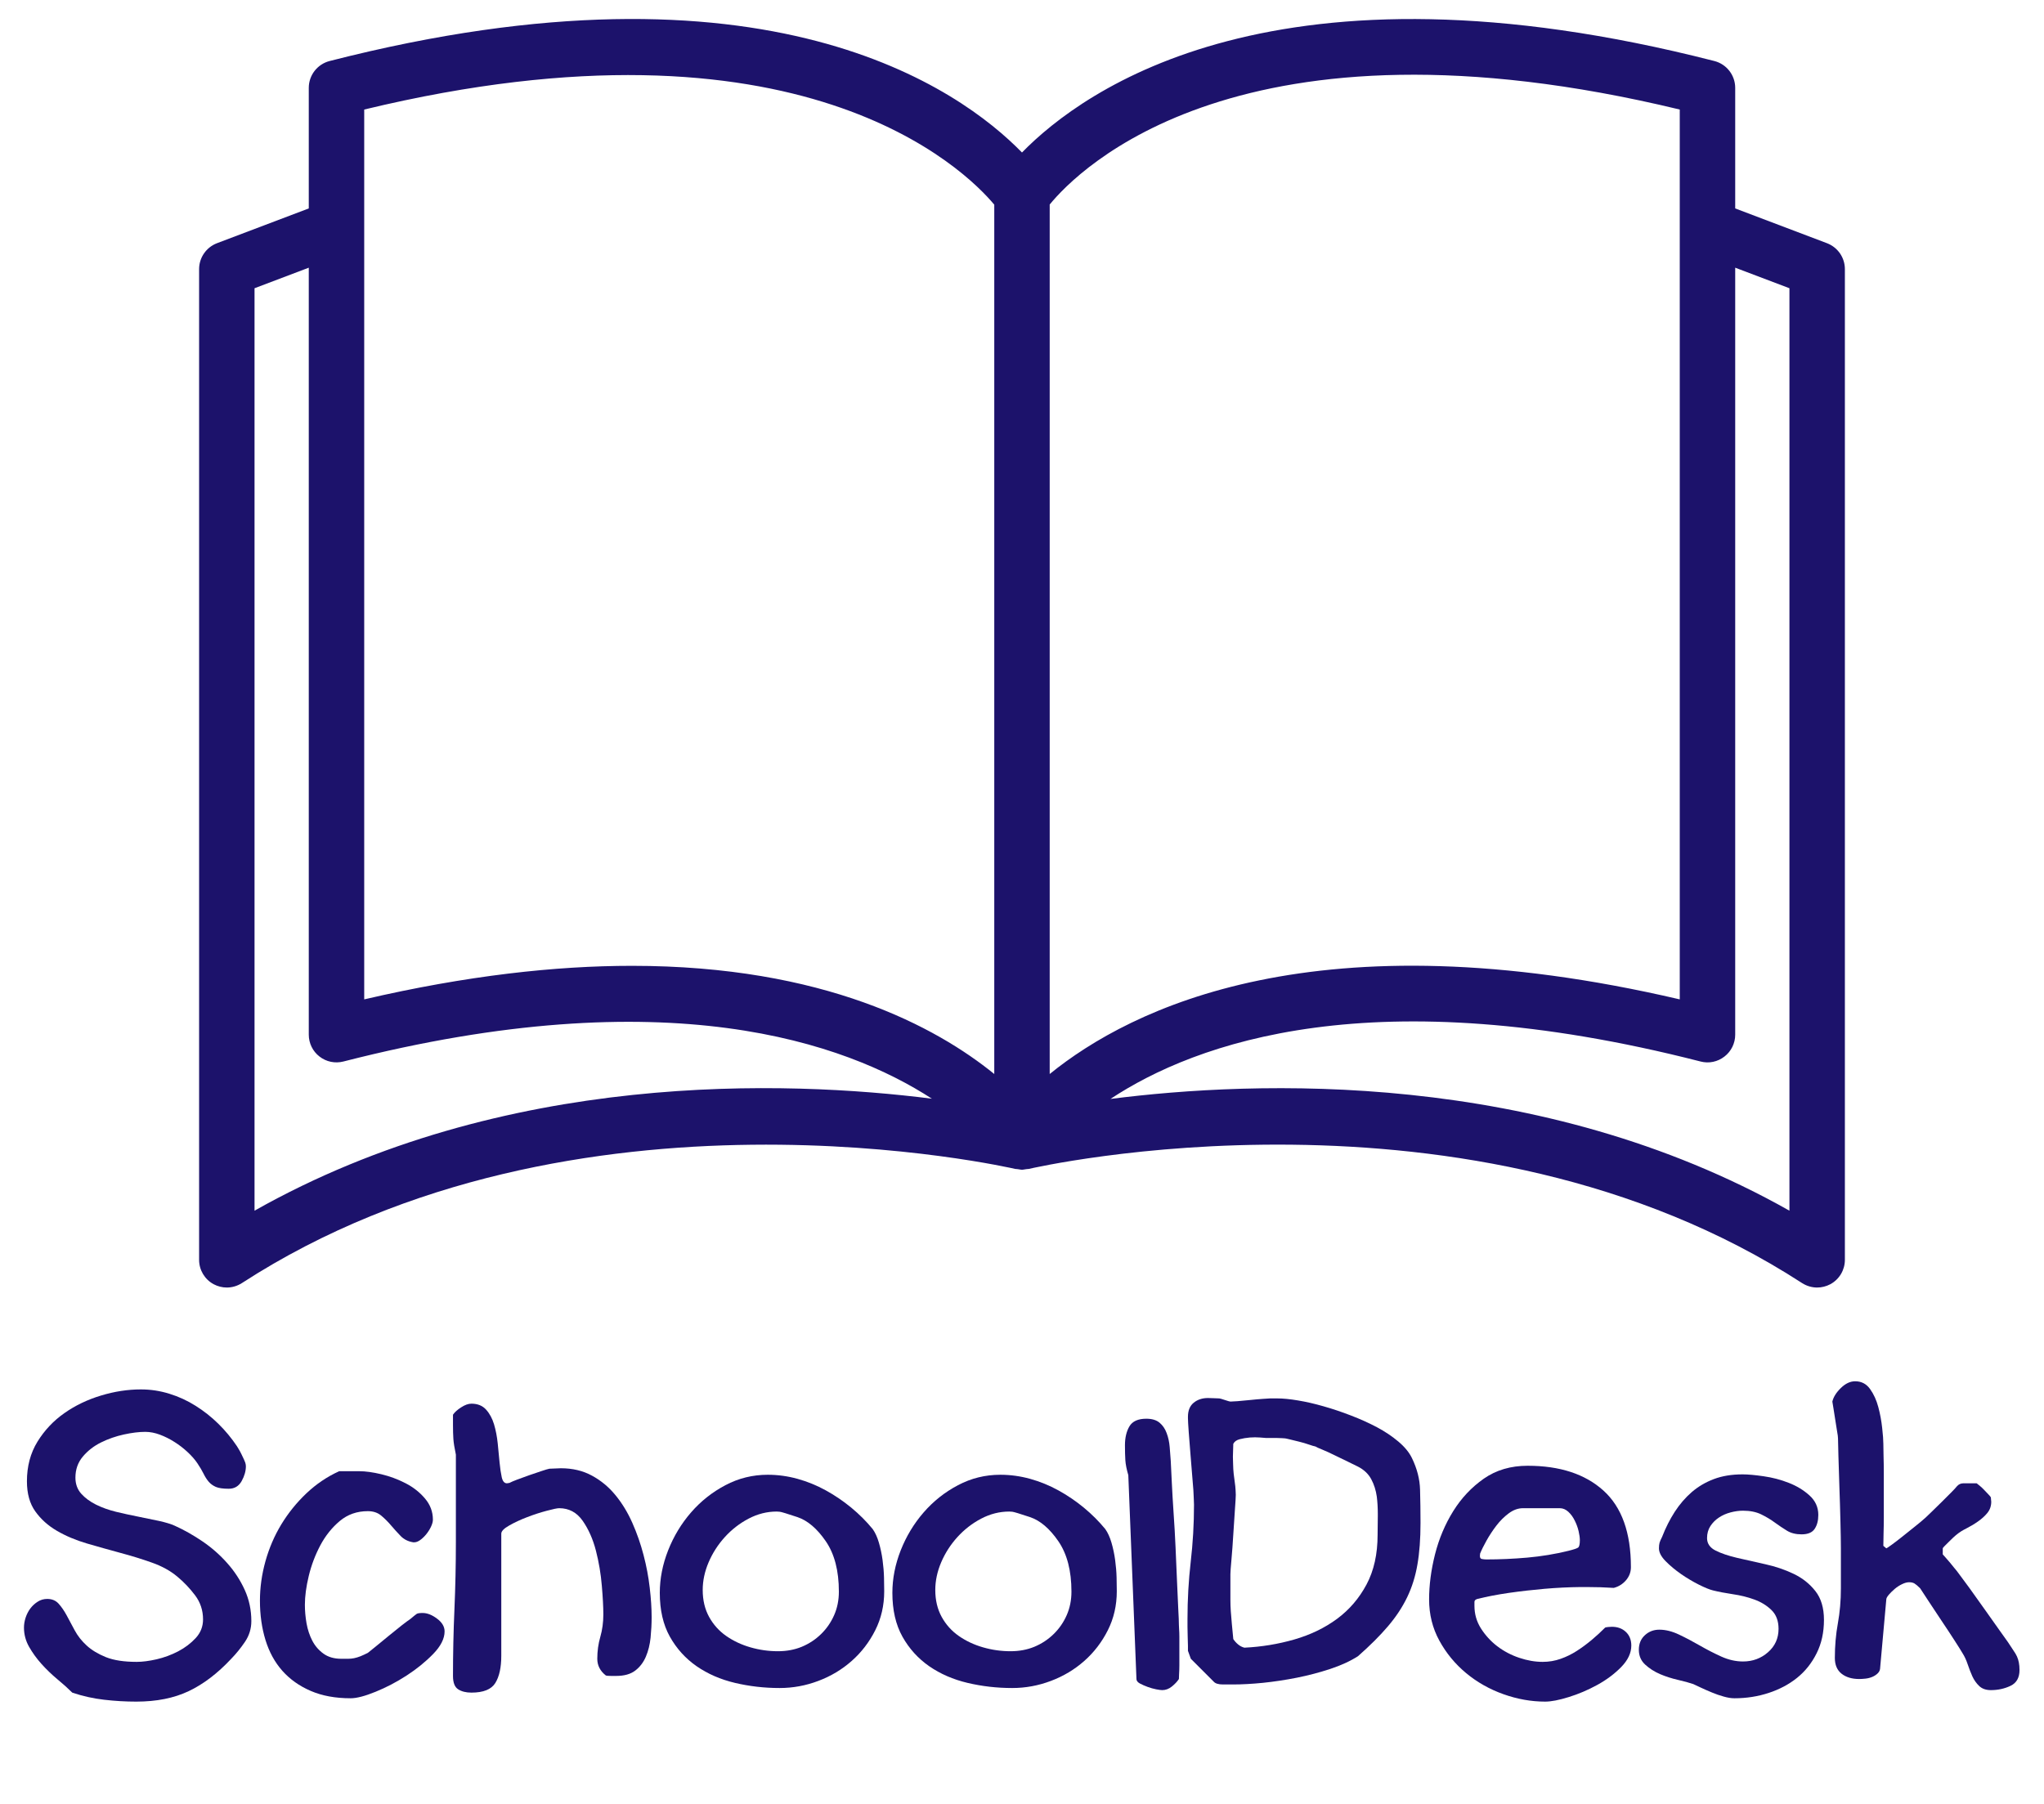
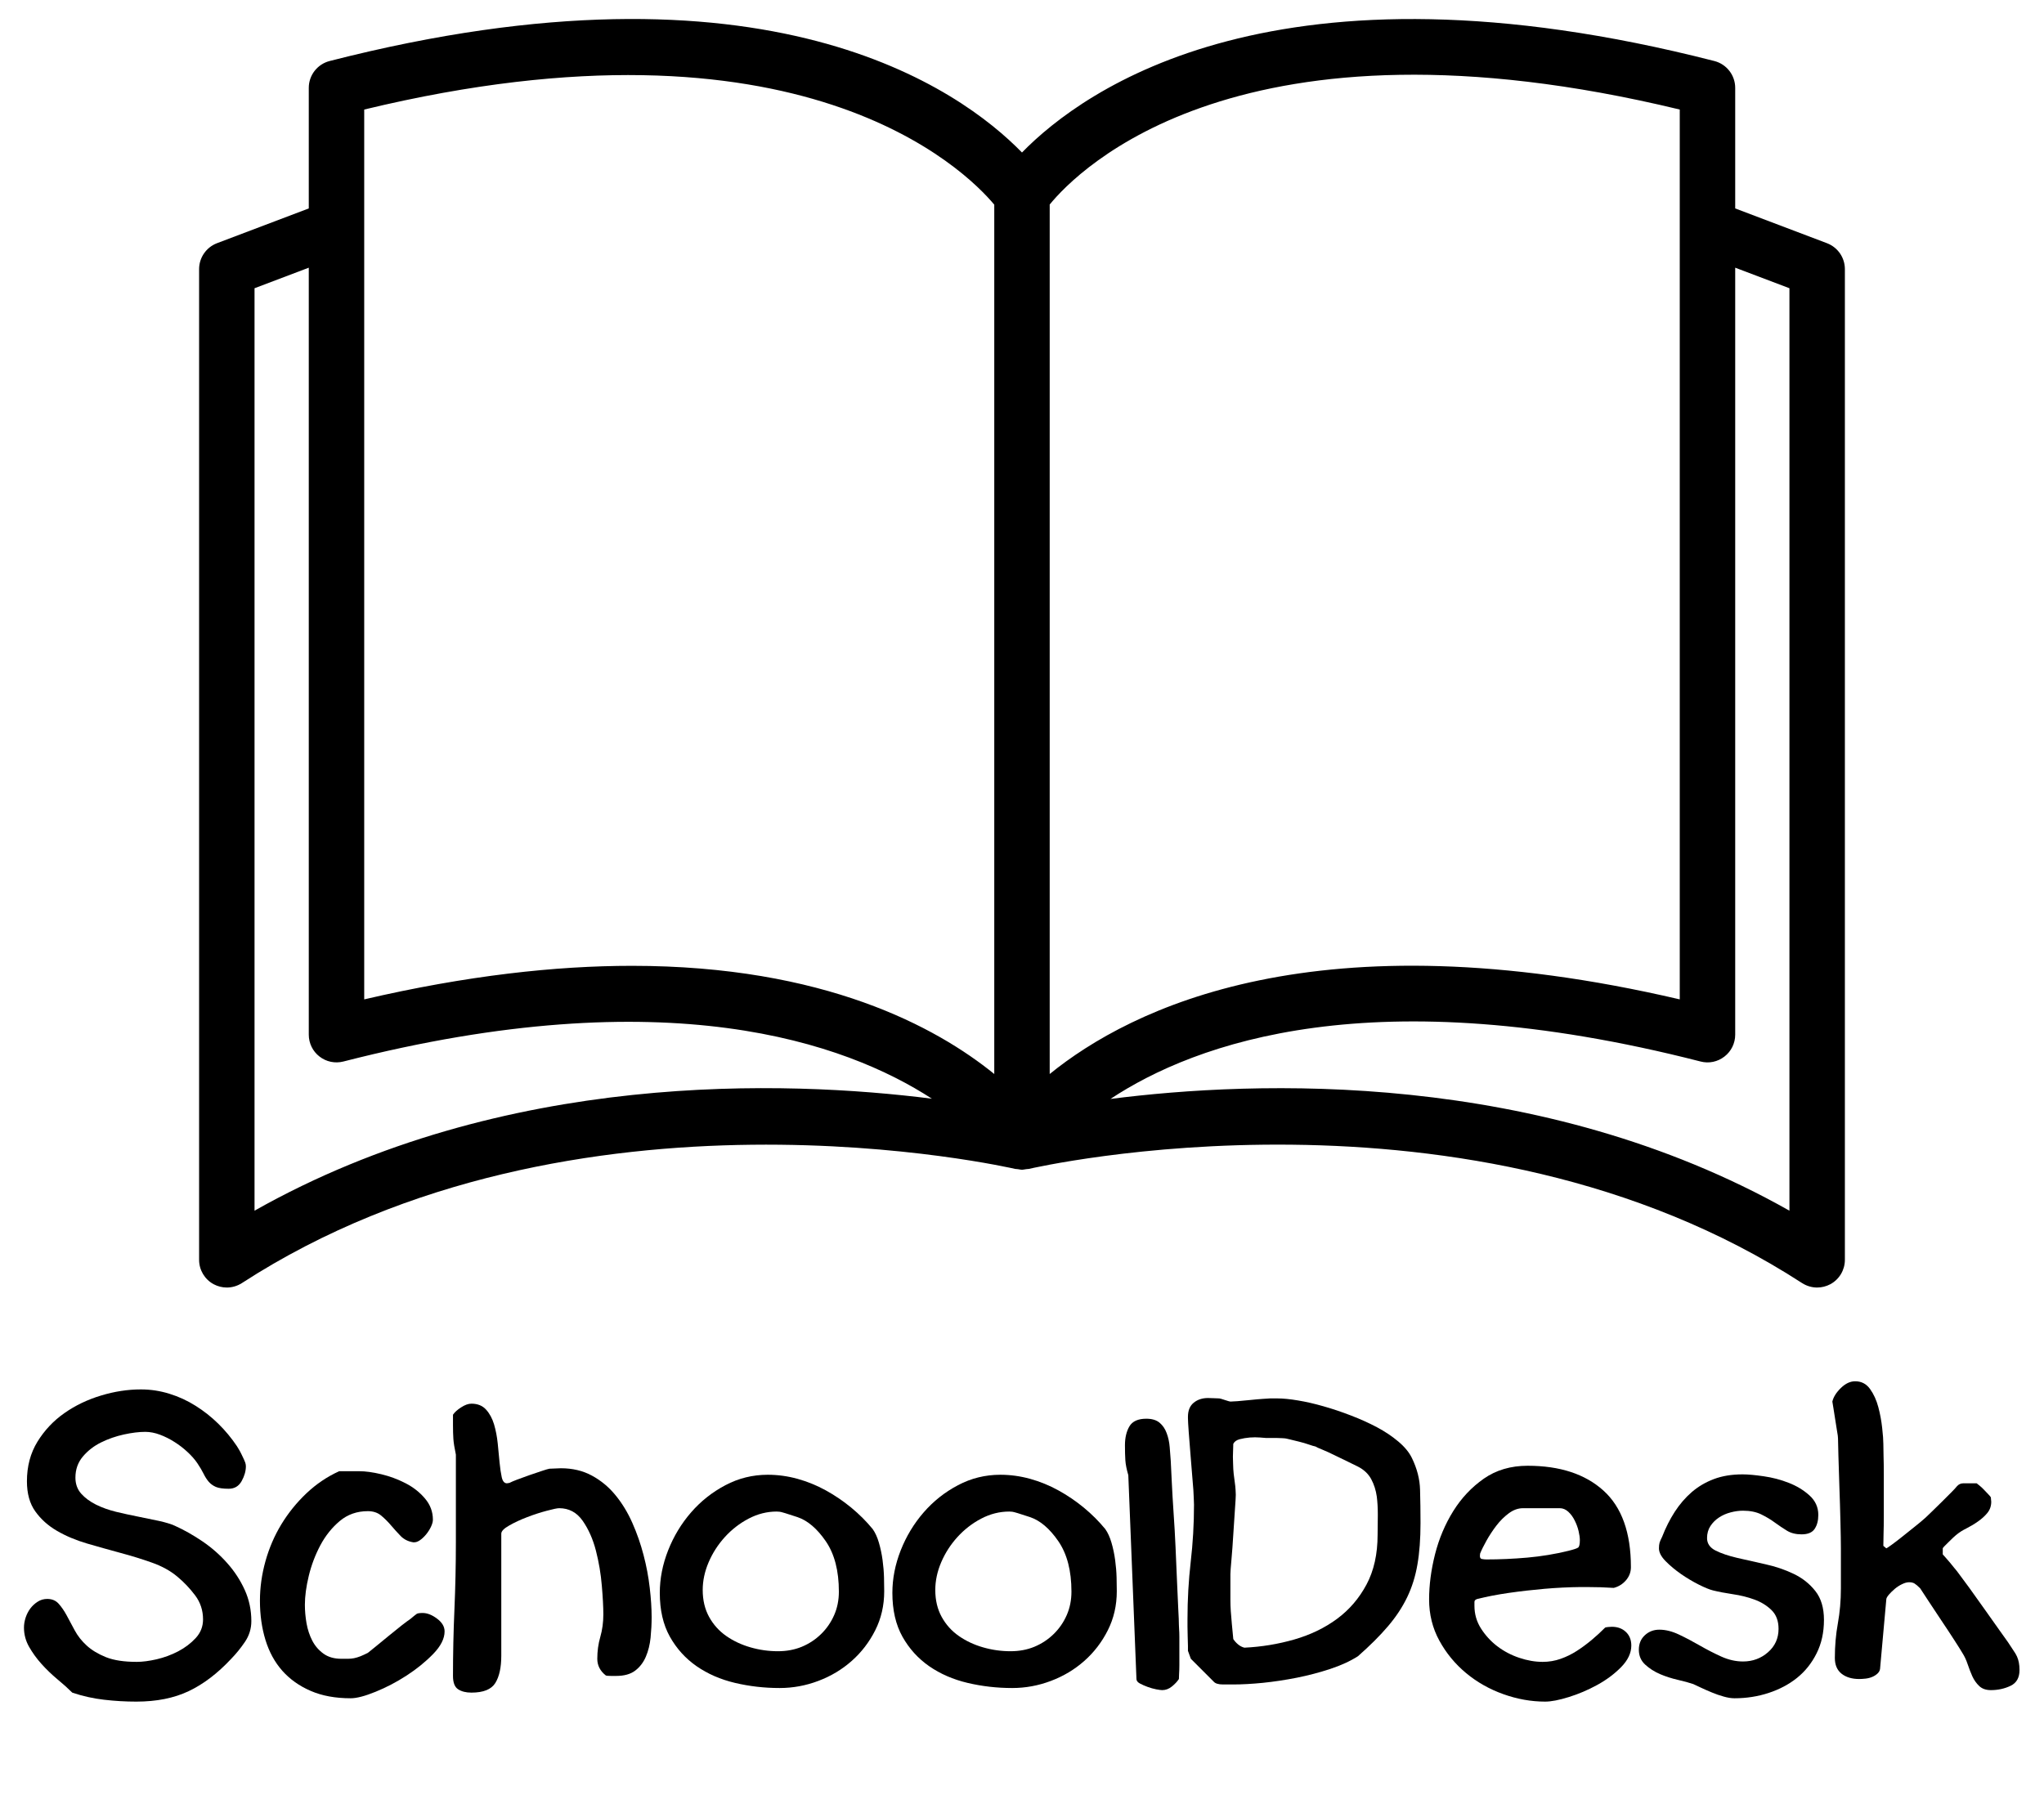
<svg xmlns="http://www.w3.org/2000/svg" viewBox="152 98 486 429" preserveAspectRatio="xMidYMid meet" version="1.0">
  <defs>
    <g />
-     <clipPath id="dc9b1ee7b3">
+     <clipPath id="2cbdd83c1f">
      <path d="M 43 1 L 435 1 L 435 303.32 L 43 303.32 Z M 43 1 " clip-rule="nonzero" />
    </clipPath>
-     <clipPath id="fd0bdd1194">
+     <clipPath id="6585891de1">
      <path d="M 0.621 307 L 477.918 307 L 477.918 421.344 L 0.621 421.344 Z M 0.621 307 " clip-rule="nonzero" />
    </clipPath>
-     <clipPath id="7bccd82298">
+     <clipPath id="68728ce6ef">
      <rect x="0" width="478" y="0" height="115" />
    </clipPath>
-     <clipPath id="41e941f0e0">
+     <clipPath id="844a9c2570">
      <rect x="0" width="478" y="0" height="422" />
    </clipPath>
  </defs>
  <g transform="matrix(1, 0, 0, 1, 156, 101)">
-     <g clip-path="url(#41e941f0e0)">
-       <g clip-path="url(#dc9b1ee7b3)">
-         <path fill="#1c126b" d="M 421.473 284.934 C 361.922 251.289 294.375 253.969 260.031 258.359 C 280.246 245 322.535 229.512 400.352 249.457 C 402.324 249.973 404.414 249.535 406.027 248.273 C 407.637 247.035 408.578 245.109 408.578 243.074 L 408.578 60.664 L 421.473 65.551 Z M 56.52 284.934 L 56.52 65.551 L 69.418 60.664 L 69.418 243.074 C 69.418 245.109 70.359 247.035 71.965 248.273 C 73.582 249.535 75.664 249.957 77.645 249.457 C 154.66 229.715 197.105 245.016 217.574 258.301 C 183.117 253.938 115.859 251.41 56.52 284.934 Z M 82.598 23.051 C 186.316 -1.988 225.633 37.555 232.406 45.676 L 232.406 252.43 C 218.625 241.242 191.93 226.699 146.246 226.699 C 128.141 226.699 107.043 228.992 82.598 234.68 Z M 395.395 23.051 L 395.395 234.68 C 309.238 214.574 264.82 236.816 245.586 252.43 L 245.586 45.641 C 252.234 37.492 290.953 -2.168 395.395 23.051 Z M 430.398 54.84 L 408.578 46.57 L 408.578 17.898 C 408.578 14.883 406.535 12.262 403.621 11.512 C 299.711 -15.098 253.672 18.238 238.996 33.27 C 224.332 18.23 178.309 -15.117 74.375 11.512 C 71.457 12.262 69.418 14.883 69.418 17.898 L 69.418 46.57 L 47.594 54.84 C 45.035 55.82 43.34 58.266 43.34 61.008 L 43.34 296.621 C 43.34 299.043 44.66 301.254 46.781 302.414 C 47.77 302.938 48.848 303.211 49.93 303.211 C 51.176 303.211 52.426 302.848 53.516 302.152 C 132.684 250.82 236.43 274.789 237.469 275.02 C 237.559 275.039 237.645 275.012 237.734 275.027 C 237.883 275.059 238.031 275.066 238.18 275.086 C 238.453 275.117 238.727 275.199 238.996 275.199 C 239.27 275.199 239.539 275.117 239.816 275.086 C 239.965 275.066 240.113 275.059 240.254 275.027 C 240.348 275.012 240.438 275.039 240.527 275.02 C 241.559 274.777 345.316 250.809 424.48 302.152 C 425.57 302.848 426.82 303.211 428.062 303.211 C 429.145 303.211 430.227 302.938 431.215 302.414 C 433.336 301.254 434.656 299.043 434.656 296.621 L 434.656 61.008 C 434.656 58.266 432.965 55.82 430.398 54.84 " fill-opacity="1" fill-rule="nonzero" />
+     <g clip-path="url(#844a9c2570)">
+       <g clip-path="url(#2cbdd83c1f)">
+         <path fill="#000000" d="M 421.473 284.934 C 361.922 251.289 294.375 253.969 260.031 258.359 C 280.246 245 322.535 229.512 400.352 249.457 C 402.324 249.973 404.414 249.535 406.027 248.273 C 407.637 247.035 408.578 245.109 408.578 243.074 L 408.578 60.664 L 421.473 65.551 Z M 56.52 284.934 L 56.52 65.551 L 69.418 60.664 L 69.418 243.074 C 69.418 245.109 70.359 247.035 71.965 248.273 C 73.582 249.535 75.664 249.957 77.645 249.457 C 154.66 229.715 197.105 245.016 217.574 258.301 C 183.117 253.938 115.859 251.41 56.52 284.934 Z M 82.598 23.051 C 186.316 -1.988 225.633 37.555 232.406 45.676 L 232.406 252.43 C 218.625 241.242 191.93 226.699 146.246 226.699 C 128.141 226.699 107.043 228.992 82.598 234.68 Z M 395.395 23.051 L 395.395 234.68 C 309.238 214.574 264.82 236.816 245.586 252.43 L 245.586 45.641 C 252.234 37.492 290.953 -2.168 395.395 23.051 Z M 430.398 54.84 L 408.578 46.57 L 408.578 17.898 C 408.578 14.883 406.535 12.262 403.621 11.512 C 299.711 -15.098 253.672 18.238 238.996 33.27 C 224.332 18.23 178.309 -15.117 74.375 11.512 C 71.457 12.262 69.418 14.883 69.418 17.898 L 69.418 46.57 L 47.594 54.84 C 45.035 55.82 43.34 58.266 43.34 61.008 L 43.34 296.621 C 43.34 299.043 44.66 301.254 46.781 302.414 C 47.77 302.938 48.848 303.211 49.93 303.211 C 51.176 303.211 52.426 302.848 53.516 302.152 C 132.684 250.82 236.43 274.789 237.469 275.02 C 237.559 275.039 237.645 275.012 237.734 275.027 C 237.883 275.059 238.031 275.066 238.18 275.086 C 238.453 275.117 238.727 275.199 238.996 275.199 C 239.27 275.199 239.539 275.117 239.816 275.086 C 239.965 275.066 240.113 275.059 240.254 275.027 C 240.348 275.012 240.438 275.039 240.527 275.02 C 241.559 274.777 345.316 250.809 424.48 302.152 C 425.57 302.848 426.82 303.211 428.062 303.211 C 429.145 303.211 430.227 302.938 431.215 302.414 C 433.336 301.254 434.656 299.043 434.656 296.621 L 434.656 61.008 C 434.656 58.266 432.965 55.82 430.398 54.84 " fill-opacity="1" fill-rule="nonzero" />
      </g>
-       <g clip-path="url(#fd0bdd1194)">
+       <g clip-path="url(#6585891de1)">
        <g transform="matrix(1, 0, 0, 1, 0, 307)">
-           <g clip-path="url(#7bccd82298)">
-             <g fill="#1c126b" fill-opacity="1">
+           <g clip-path="url(#68728ce6ef)">
+             <g fill="#000000" fill-opacity="1">
              <g transform="translate(0.808398, 91.957)">
                <g>
                  <path d="M 12.375 0.594 C 11.383 -0.395 10.207 -1.453 8.844 -2.578 C 7.488 -3.711 6.227 -4.926 5.062 -6.219 C 3.906 -7.508 2.922 -8.867 2.109 -10.297 C 1.297 -11.723 0.891 -13.25 0.891 -14.875 C 0.891 -15.633 1.02 -16.422 1.281 -17.234 C 1.551 -18.047 1.926 -18.773 2.406 -19.422 C 2.895 -20.066 3.477 -20.602 4.156 -21.031 C 4.832 -21.469 5.586 -21.688 6.422 -21.688 C 7.547 -21.688 8.445 -21.312 9.125 -20.562 C 9.801 -19.812 10.43 -18.898 11.016 -17.828 C 11.598 -16.754 12.242 -15.551 12.953 -14.219 C 13.66 -12.895 14.613 -11.688 15.812 -10.594 C 17.008 -9.5 18.539 -8.578 20.406 -7.828 C 22.281 -7.086 24.711 -6.719 27.703 -6.719 C 29.055 -6.719 30.629 -6.922 32.422 -7.328 C 34.211 -7.742 35.922 -8.375 37.547 -9.219 C 39.172 -10.07 40.562 -11.125 41.719 -12.375 C 42.883 -13.633 43.469 -15.113 43.469 -16.812 C 43.469 -18.969 42.836 -20.879 41.578 -22.547 C 40.316 -24.223 38.906 -25.707 37.344 -27 C 35.719 -28.363 33.719 -29.469 31.344 -30.312 C 28.977 -31.156 26.469 -31.93 23.812 -32.641 C 21.164 -33.359 18.516 -34.102 15.859 -34.875 C 13.211 -35.656 10.832 -36.66 8.719 -37.891 C 6.613 -39.117 4.898 -40.66 3.578 -42.516 C 2.254 -44.367 1.594 -46.754 1.594 -49.672 C 1.594 -53.223 2.426 -56.359 4.094 -59.078 C 5.77 -61.797 7.91 -64.066 10.516 -65.891 C 13.117 -67.711 16.02 -69.102 19.219 -70.062 C 22.414 -71.031 25.57 -71.516 28.688 -71.516 C 31.008 -71.516 33.27 -71.172 35.469 -70.484 C 37.676 -69.805 39.75 -68.852 41.688 -67.625 C 43.633 -66.406 45.438 -64.984 47.094 -63.359 C 48.75 -61.734 50.223 -59.957 51.516 -58.031 C 51.586 -57.895 51.738 -57.645 51.969 -57.281 C 52.195 -56.914 52.414 -56.508 52.625 -56.062 C 52.844 -55.613 53.035 -55.207 53.203 -54.844 C 53.367 -54.477 53.469 -54.238 53.5 -54.125 C 53.539 -54.008 53.578 -53.867 53.609 -53.703 C 53.641 -53.535 53.656 -53.391 53.656 -53.266 C 53.656 -52.098 53.316 -50.91 52.641 -49.703 C 51.961 -48.492 50.941 -47.891 49.578 -47.891 C 48.223 -47.891 47.203 -48.035 46.516 -48.328 C 45.836 -48.629 45.273 -49.035 44.828 -49.547 C 44.379 -50.066 43.973 -50.695 43.609 -51.438 C 43.242 -52.188 42.75 -53.023 42.125 -53.953 C 41.52 -54.848 40.742 -55.734 39.797 -56.609 C 38.859 -57.492 37.828 -58.289 36.703 -59 C 35.578 -59.719 34.414 -60.301 33.219 -60.75 C 32.02 -61.195 30.859 -61.422 29.734 -61.422 C 28.242 -61.422 26.547 -61.211 24.641 -60.797 C 22.734 -60.379 20.926 -59.75 19.219 -58.906 C 17.508 -58.062 16.066 -56.941 14.891 -55.547 C 13.711 -54.148 13.125 -52.477 13.125 -50.531 C 13.125 -49.031 13.578 -47.766 14.484 -46.734 C 15.398 -45.711 16.57 -44.844 18 -44.125 C 19.426 -43.414 21.023 -42.844 22.797 -42.406 C 24.578 -41.977 26.344 -41.594 28.094 -41.25 C 29.852 -40.906 31.492 -40.566 33.016 -40.234 C 34.547 -39.898 35.789 -39.52 36.75 -39.094 C 38.969 -38.094 41.172 -36.848 43.359 -35.359 C 45.547 -33.867 47.5 -32.148 49.219 -30.203 C 50.945 -28.266 52.332 -26.145 53.375 -23.844 C 54.426 -21.539 54.953 -19.062 54.953 -16.406 C 54.953 -14.613 54.445 -12.973 53.438 -11.484 C 52.426 -9.992 51.336 -8.648 50.172 -7.453 C 46.922 -3.973 43.547 -1.406 40.047 0.25 C 36.555 1.906 32.406 2.734 27.594 2.734 C 25.008 2.734 22.441 2.582 19.891 2.281 C 17.336 1.988 14.832 1.426 12.375 0.594 Z M 12.375 0.594 " />
                </g>
              </g>
              <g transform="translate(56.80466, 91.957)">
                <g>
-                   <path d="M 1 -21.281 C 1 -24.395 1.438 -27.52 2.312 -30.656 C 3.188 -33.789 4.441 -36.707 6.078 -39.406 C 7.723 -42.113 9.711 -44.578 12.047 -46.797 C 14.391 -49.016 16.988 -50.77 19.844 -52.062 L 24.609 -52.062 C 26.109 -52.062 27.859 -51.82 29.859 -51.344 C 31.867 -50.863 33.789 -50.148 35.625 -49.203 C 37.469 -48.254 39.008 -47.039 40.25 -45.562 C 41.5 -44.094 42.125 -42.414 42.125 -40.531 C 42.125 -40.062 41.973 -39.504 41.672 -38.859 C 41.367 -38.211 40.977 -37.598 40.5 -37.016 C 40.02 -36.441 39.516 -35.973 38.984 -35.609 C 38.523 -35.305 38.094 -35.156 37.688 -35.156 L 37.453 -35.156 C 36.223 -35.352 35.219 -35.859 34.438 -36.672 C 33.656 -37.484 32.906 -38.312 32.188 -39.156 C 31.477 -40 30.703 -40.773 29.859 -41.484 C 29.016 -42.203 27.945 -42.562 26.656 -42.562 C 24.07 -42.562 21.848 -41.781 19.984 -40.219 C 18.129 -38.664 16.586 -36.738 15.359 -34.438 C 14.141 -32.133 13.223 -29.707 12.609 -27.156 C 11.992 -24.602 11.688 -22.316 11.688 -20.297 C 11.688 -18.867 11.816 -17.398 12.078 -15.891 C 12.348 -14.379 12.805 -13 13.453 -11.75 C 14.098 -10.508 14.984 -9.484 16.109 -8.672 C 17.234 -7.859 18.645 -7.453 20.344 -7.453 L 21.984 -7.453 C 22.441 -7.453 22.91 -7.5 23.391 -7.594 C 23.879 -7.695 24.379 -7.848 24.891 -8.047 C 25.398 -8.254 25.988 -8.523 26.656 -8.859 C 26.988 -9.117 27.633 -9.641 28.594 -10.422 C 29.551 -11.203 30.566 -12.035 31.641 -12.922 C 32.723 -13.816 33.742 -14.641 34.703 -15.391 C 35.672 -16.141 36.352 -16.645 36.75 -16.906 C 37.539 -17.57 38.047 -17.977 38.266 -18.125 C 38.484 -18.27 38.957 -18.344 39.688 -18.344 C 40.781 -18.344 41.922 -17.895 43.109 -17 C 44.305 -16.113 44.906 -15.102 44.906 -13.969 C 44.906 -12.25 44 -10.457 42.188 -8.594 C 40.383 -6.738 38.281 -5.031 35.875 -3.469 C 33.477 -1.914 31.02 -0.629 28.5 0.391 C 25.977 1.422 24.004 1.938 22.578 1.938 C 18.93 1.938 15.766 1.352 13.078 0.188 C 10.391 -0.965 8.141 -2.562 6.328 -4.594 C 4.523 -6.633 3.188 -9.082 2.312 -11.938 C 1.438 -14.789 1 -17.906 1 -21.281 Z M 1 -21.281 " />
+                   <path d="M 1 -21.281 C 1 -24.395 1.438 -27.52 2.312 -30.656 C 3.188 -33.789 4.441 -36.707 6.078 -39.406 C 7.723 -42.113 9.711 -44.578 12.047 -46.797 C 14.391 -49.016 16.988 -50.77 19.844 -52.062 L 24.609 -52.062 C 26.109 -52.062 27.859 -51.82 29.859 -51.344 C 31.867 -50.863 33.789 -50.148 35.625 -49.203 C 37.469 -48.254 39.008 -47.039 40.25 -45.562 C 41.5 -44.094 42.125 -42.414 42.125 -40.531 C 42.125 -40.062 41.973 -39.504 41.672 -38.859 C 41.367 -38.211 40.977 -37.598 40.5 -37.016 C 40.02 -36.441 39.516 -35.973 38.984 -35.609 C 38.523 -35.305 38.094 -35.156 37.688 -35.156 L 37.453 -35.156 C 36.223 -35.352 35.219 -35.859 34.438 -36.672 C 33.656 -37.484 32.906 -38.312 32.188 -39.156 C 31.477 -40 30.703 -40.773 29.859 -41.484 C 29.016 -42.203 27.945 -42.562 26.656 -42.562 C 24.07 -42.562 21.848 -41.781 19.984 -40.219 C 18.129 -38.664 16.586 -36.738 15.359 -34.438 C 14.141 -32.133 13.223 -29.707 12.609 -27.156 C 11.992 -24.602 11.688 -22.316 11.688 -20.297 C 11.688 -18.867 11.816 -17.398 12.078 -15.891 C 12.348 -14.379 12.805 -13 13.453 -11.75 C 14.098 -10.508 14.984 -9.484 16.109 -8.672 C 17.234 -7.859 18.645 -7.453 20.344 -7.453 L 21.984 -7.453 C 22.441 -7.453 22.91 -7.5 23.391 -7.594 C 23.879 -7.695 24.379 -7.848 24.891 -8.047 C 25.398 -8.254 25.988 -8.523 26.656 -8.859 C 26.988 -9.117 27.633 -9.641 28.594 -10.422 C 29.551 -11.203 30.566 -12.035 31.641 -12.922 C 32.723 -13.816 33.742 -14.641 34.703 -15.391 C 35.672 -16.141 36.352 -16.645 36.75 -16.906 C 37.539 -17.57 38.047 -17.977 38.266 -18.125 C 38.484 -18.27 38.957 -18.344 39.688 -18.344 C 40.781 -18.344 41.922 -17.895 43.109 -17 C 44.305 -16.113 44.906 -15.102 44.906 -13.969 C 44.906 -12.25 44 -10.457 42.188 -8.594 C 40.383 -6.738 38.281 -5.031 35.875 -3.469 C 33.477 -1.914 31.02 -0.629 28.5 0.391 C 25.977 1.422 24.004 1.938 22.578 1.938 C 18.93 1.938 15.766 1.352 13.078 0.188 C 10.391 -0.969 8.141 -2.562 6.328 -4.594 C 4.523 -6.633 3.188 -9.082 2.312 -11.938 C 1.438 -14.789 1 -17.906 1 -21.281 Z M 1 -21.281 " />
                </g>
              </g>
              <g transform="translate(102.7057, 91.957)">
                <g>
-                   <path d="M 1 -3.375 C 1 -8.645 1.113 -13.914 1.344 -19.188 C 1.57 -24.469 1.688 -29.789 1.688 -35.156 L 1.688 -56 C 1.352 -57.582 1.156 -58.828 1.094 -59.734 C 1.031 -60.648 1 -61.789 1 -63.156 L 1 -65.5 C 1.395 -66.094 2.039 -66.676 2.938 -67.25 C 3.832 -67.832 4.645 -68.125 5.375 -68.125 C 6.863 -68.125 8.031 -67.648 8.875 -66.703 C 9.719 -65.766 10.348 -64.598 10.766 -63.203 C 11.18 -61.805 11.473 -60.285 11.641 -58.641 C 11.805 -57.004 11.953 -55.5 12.078 -54.125 C 12.211 -52.75 12.383 -51.582 12.594 -50.625 C 12.812 -49.664 13.223 -49.188 13.828 -49.188 C 13.891 -49.188 13.988 -49.203 14.125 -49.234 C 14.258 -49.266 14.359 -49.281 14.422 -49.281 C 14.785 -49.477 15.422 -49.75 16.328 -50.094 C 17.242 -50.445 18.191 -50.789 19.172 -51.125 C 20.148 -51.457 21.102 -51.781 22.031 -52.094 C 22.957 -52.406 23.586 -52.594 23.922 -52.656 C 23.984 -52.656 24.367 -52.672 25.078 -52.703 C 25.797 -52.742 26.32 -52.766 26.656 -52.766 C 29.438 -52.766 31.895 -52.18 34.031 -51.016 C 36.176 -49.859 38.039 -48.312 39.625 -46.375 C 41.219 -44.438 42.562 -42.227 43.656 -39.75 C 44.75 -37.281 45.633 -34.738 46.312 -32.125 C 47 -29.508 47.488 -26.914 47.781 -24.344 C 48.082 -21.77 48.234 -19.426 48.234 -17.312 C 48.234 -15.75 48.148 -14.141 47.984 -12.484 C 47.816 -10.828 47.441 -9.316 46.859 -7.953 C 46.285 -6.598 45.441 -5.492 44.328 -4.641 C 43.223 -3.797 41.707 -3.375 39.781 -3.375 L 38.594 -3.375 C 37.957 -3.375 37.539 -3.41 37.344 -3.484 C 35.988 -4.547 35.312 -5.867 35.312 -7.453 C 35.312 -9.273 35.551 -11.016 36.031 -12.672 C 36.508 -14.336 36.75 -16.113 36.75 -18 C 36.75 -19.727 36.629 -22 36.391 -24.812 C 36.16 -27.633 35.691 -30.422 34.984 -33.172 C 34.273 -35.922 33.223 -38.289 31.828 -40.281 C 30.43 -42.27 28.57 -43.266 26.25 -43.266 C 25.789 -43.266 24.805 -43.062 23.297 -42.656 C 21.785 -42.258 20.234 -41.754 18.641 -41.141 C 17.055 -40.535 15.633 -39.875 14.375 -39.156 C 13.113 -38.445 12.484 -37.797 12.484 -37.203 L 12.484 -8.156 C 12.484 -5.375 12.008 -3.219 11.062 -1.688 C 10.113 -0.164 8.219 0.594 5.375 0.594 C 4.082 0.594 3.031 0.324 2.219 -0.203 C 1.406 -0.734 1 -1.789 1 -3.375 Z M 1 -3.375 " />
+                   <path d="M 1 -3.375 C 1 -8.645 1.113 -13.914 1.344 -19.188 C 1.57 -24.469 1.688 -29.789 1.688 -35.156 L 1.688 -56 C 1.352 -57.582 1.156 -58.828 1.094 -59.734 C 1.031 -60.648 1 -61.789 1 -63.156 L 1 -65.5 C 1.395 -66.094 2.039 -66.676 2.938 -67.25 C 3.832 -67.832 4.645 -68.125 5.375 -68.125 C 6.863 -68.125 8.031 -67.648 8.875 -66.703 C 9.719 -65.766 10.348 -64.598 10.766 -63.203 C 11.18 -61.805 11.473 -60.285 11.641 -58.641 C 11.805 -57.004 11.953 -55.5 12.078 -54.125 C 12.211 -52.75 12.383 -51.582 12.594 -50.625 C 12.812 -49.664 13.223 -49.188 13.828 -49.188 C 13.891 -49.188 13.988 -49.203 14.125 -49.234 C 14.258 -49.266 14.359 -49.281 14.422 -49.281 C 14.785 -49.477 15.422 -49.75 16.328 -50.094 C 17.242 -50.445 18.191 -50.789 19.172 -51.125 C 20.148 -51.457 21.102 -51.781 22.031 -52.094 C 22.957 -52.406 23.586 -52.594 23.922 -52.656 C 23.984 -52.656 24.367 -52.672 25.078 -52.703 C 25.797 -52.742 26.32 -52.766 26.656 -52.766 C 29.438 -52.766 31.895 -52.18 34.031 -51.016 C 36.176 -49.859 38.039 -48.312 39.625 -46.375 C 41.219 -44.438 42.562 -42.227 43.656 -39.75 C 44.75 -37.281 45.633 -34.738 46.312 -32.125 C 47 -29.508 47.488 -26.914 47.781 -24.344 C 48.082 -21.77 48.234 -19.426 48.234 -17.312 C 48.234 -15.75 48.148 -14.141 47.984 -12.484 C 47.816 -10.828 47.441 -9.316 46.859 -7.953 C 46.285 -6.598 45.441 -5.492 44.328 -4.641 C 43.223 -3.797 41.707 -3.375 39.781 -3.375 L 38.594 -3.375 C 37.957 -3.375 37.539 -3.41 37.344 -3.484 C 35.988 -4.547 35.312 -5.867 35.312 -7.453 C 35.312 -9.273 35.551 -11.016 36.031 -12.672 C 36.508 -14.336 36.75 -16.113 36.75 -18 C 36.75 -19.727 36.629 -22 36.391 -24.812 C 36.16 -27.633 35.691 -30.422 34.984 -33.172 C 34.273 -35.922 33.223 -38.289 31.828 -40.281 C 30.43 -42.27 28.57 -43.266 26.25 -43.266 C 25.789 -43.266 24.805 -43.062 23.297 -42.656 C 21.785 -42.258 20.234 -41.754 18.641 -41.141 C 17.055 -40.535 15.633 -39.875 14.375 -39.156 C 13.113 -38.445 12.484 -37.797 12.484 -37.203 L 12.484 -8.156 C 12.484 -5.375 12.008 -3.219 11.062 -1.688 C 10.113 -0.164 8.219 0.594 5.375 0.594 C 4.082 0.594 3.031 0.328 2.219 -0.203 C 1.406 -0.734 1 -1.789 1 -3.375 Z M 1 -3.375 " />
                </g>
              </g>
              <g transform="translate(151.9884, 91.957)">
                <g>
                  <path d="M 0.891 -23.125 C 0.891 -26.508 1.551 -29.883 2.875 -33.25 C 4.207 -36.613 6.023 -39.617 8.328 -42.266 C 10.629 -44.922 13.348 -47.078 16.484 -48.734 C 19.617 -50.391 22.977 -51.219 26.562 -51.219 C 28.945 -51.219 31.305 -50.895 33.641 -50.25 C 35.973 -49.602 38.207 -48.691 40.344 -47.516 C 42.488 -46.336 44.516 -44.961 46.422 -43.391 C 48.328 -41.816 50.023 -40.117 51.516 -38.297 C 52.109 -37.461 52.598 -36.391 52.984 -35.078 C 53.367 -33.773 53.66 -32.395 53.859 -30.938 C 54.055 -29.477 54.172 -28.082 54.203 -26.75 C 54.234 -25.426 54.25 -24.348 54.25 -23.516 C 54.25 -20.141 53.535 -17.039 52.109 -14.219 C 50.691 -11.406 48.828 -8.977 46.516 -6.938 C 44.211 -4.895 41.566 -3.312 38.578 -2.188 C 35.598 -1.062 32.535 -0.5 29.391 -0.5 C 25.742 -0.5 22.203 -0.906 18.766 -1.719 C 15.336 -2.531 12.297 -3.852 9.641 -5.688 C 6.992 -7.531 4.875 -9.875 3.281 -12.719 C 1.688 -15.57 0.891 -19.039 0.891 -23.125 Z M 11.094 -23.812 C 11.094 -21.395 11.598 -19.266 12.609 -17.422 C 13.617 -15.586 14.977 -14.07 16.688 -12.875 C 18.395 -11.688 20.316 -10.785 22.453 -10.172 C 24.586 -9.555 26.766 -9.25 28.984 -9.25 C 31.047 -9.25 32.938 -9.602 34.656 -10.312 C 36.383 -11.031 37.91 -12.035 39.234 -13.328 C 40.555 -14.617 41.594 -16.117 42.344 -17.828 C 43.094 -19.535 43.469 -21.398 43.469 -23.422 C 43.469 -28.391 42.43 -32.383 40.359 -35.406 C 38.285 -38.426 36.031 -40.344 33.594 -41.156 C 31.156 -41.969 29.758 -42.391 29.406 -42.422 C 29.062 -42.453 28.82 -42.469 28.688 -42.469 C 26.375 -42.469 24.145 -41.906 22 -40.781 C 19.863 -39.656 17.984 -38.195 16.359 -36.406 C 14.734 -34.613 13.445 -32.613 12.5 -30.406 C 11.562 -28.207 11.094 -26.008 11.094 -23.812 Z M 11.094 -23.812 " />
                </g>
              </g>
              <g transform="translate(207.2884, 91.957)">
                <g>
                  <path d="M 0.891 -23.125 C 0.891 -26.508 1.551 -29.883 2.875 -33.25 C 4.207 -36.613 6.023 -39.617 8.328 -42.266 C 10.629 -44.922 13.348 -47.078 16.484 -48.734 C 19.617 -50.391 22.977 -51.219 26.562 -51.219 C 28.945 -51.219 31.305 -50.895 33.641 -50.25 C 35.973 -49.602 38.207 -48.691 40.344 -47.516 C 42.488 -46.336 44.516 -44.961 46.422 -43.391 C 48.328 -41.816 50.023 -40.117 51.516 -38.297 C 52.109 -37.461 52.598 -36.391 52.984 -35.078 C 53.367 -33.773 53.66 -32.395 53.859 -30.938 C 54.055 -29.477 54.172 -28.082 54.203 -26.75 C 54.234 -25.426 54.25 -24.348 54.25 -23.516 C 54.25 -20.141 53.535 -17.039 52.109 -14.219 C 50.691 -11.406 48.828 -8.977 46.516 -6.938 C 44.211 -4.895 41.566 -3.312 38.578 -2.188 C 35.598 -1.062 32.535 -0.5 29.391 -0.5 C 25.742 -0.5 22.203 -0.906 18.766 -1.719 C 15.336 -2.531 12.297 -3.852 9.641 -5.688 C 6.992 -7.531 4.875 -9.875 3.281 -12.719 C 1.688 -15.57 0.891 -19.039 0.891 -23.125 Z M 11.094 -23.812 C 11.094 -21.395 11.598 -19.266 12.609 -17.422 C 13.617 -15.586 14.977 -14.07 16.688 -12.875 C 18.395 -11.688 20.316 -10.785 22.453 -10.172 C 24.586 -9.555 26.766 -9.25 28.984 -9.25 C 31.047 -9.25 32.938 -9.602 34.656 -10.312 C 36.383 -11.031 37.91 -12.035 39.234 -13.328 C 40.555 -14.617 41.594 -16.117 42.344 -17.828 C 43.094 -19.535 43.469 -21.398 43.469 -23.422 C 43.469 -28.391 42.43 -32.383 40.359 -35.406 C 38.285 -38.426 36.031 -40.344 33.594 -41.156 C 31.156 -41.969 29.758 -42.391 29.406 -42.422 C 29.062 -42.453 28.82 -42.469 28.688 -42.469 C 26.375 -42.469 24.145 -41.906 22 -40.781 C 19.863 -39.656 17.984 -38.195 16.359 -36.406 C 14.734 -34.613 13.445 -32.613 12.5 -30.406 C 11.562 -28.207 11.094 -26.008 11.094 -23.812 Z M 11.094 -23.812 " />
                </g>
              </g>
              <g transform="translate(262.5885, 91.957)">
                <g>
                  <path d="M 1.688 -51.125 C 1.289 -52.477 1.055 -53.66 0.984 -54.672 C 0.922 -55.68 0.891 -56.867 0.891 -58.234 C 0.891 -60.023 1.242 -61.523 1.953 -62.734 C 2.672 -63.941 4.008 -64.547 5.969 -64.547 C 7.32 -64.547 8.375 -64.227 9.125 -63.594 C 9.875 -62.969 10.438 -62.141 10.812 -61.109 C 11.195 -60.086 11.438 -58.977 11.531 -57.781 C 11.633 -56.594 11.719 -55.5 11.781 -54.5 C 11.852 -53.27 11.938 -51.566 12.031 -49.391 C 12.133 -47.223 12.273 -44.812 12.453 -42.156 C 12.641 -39.508 12.797 -36.773 12.922 -33.953 C 13.055 -31.141 13.172 -28.473 13.266 -25.953 C 13.367 -23.43 13.469 -21.242 13.562 -19.391 C 13.664 -17.535 13.719 -16.227 13.719 -15.469 C 13.719 -15.332 13.734 -15.004 13.766 -14.484 C 13.805 -13.973 13.828 -13.391 13.828 -12.734 L 13.828 -5.922 C 13.828 -5.223 13.805 -4.566 13.766 -3.953 C 13.734 -3.336 13.719 -2.898 13.719 -2.641 C 13.32 -2.035 12.766 -1.441 12.047 -0.859 C 11.336 -0.285 10.57 0 9.75 0 C 9.477 0 9.004 -0.062 8.328 -0.188 C 7.648 -0.32 6.969 -0.516 6.281 -0.766 C 5.602 -1.016 4.988 -1.285 4.438 -1.578 C 3.895 -1.879 3.625 -2.234 3.625 -2.641 Z M 1.688 -51.125 " />
                </g>
              </g>
              <g transform="translate(277.4578, 91.957)">
                <g>
                  <path d="M 1 -9.344 L 1 -10.5 C 1 -11.156 0.977 -11.895 0.938 -12.719 C 0.906 -13.551 0.891 -14.332 0.891 -15.062 L 0.891 -16.906 C 0.891 -21.508 1.145 -26.039 1.656 -30.5 C 2.176 -34.969 2.438 -39.504 2.438 -44.109 C 2.438 -44.367 2.422 -44.805 2.391 -45.422 C 2.359 -46.035 2.344 -46.379 2.344 -46.453 C 2.344 -46.91 2.266 -48.023 2.109 -49.797 C 1.961 -51.578 1.805 -53.5 1.641 -55.562 C 1.473 -57.633 1.32 -59.551 1.188 -61.312 C 1.062 -63.07 1 -64.18 1 -64.641 L 1 -65 C 1 -66.488 1.453 -67.602 2.359 -68.344 C 3.273 -69.094 4.41 -69.469 5.766 -69.469 C 6.129 -69.469 6.625 -69.453 7.25 -69.422 C 7.883 -69.391 8.285 -69.375 8.453 -69.375 C 8.586 -69.375 9.023 -69.25 9.766 -69 C 10.516 -68.75 10.957 -68.625 11.094 -68.625 C 11.289 -68.625 11.859 -68.656 12.797 -68.719 C 13.742 -68.789 14.75 -68.883 15.812 -69 C 16.875 -69.113 17.875 -69.203 18.812 -69.266 C 19.758 -69.336 20.332 -69.375 20.531 -69.375 L 22.281 -69.375 C 23.633 -69.375 25.266 -69.211 27.172 -68.891 C 29.078 -68.578 31.098 -68.113 33.234 -67.5 C 35.379 -66.895 37.551 -66.164 39.75 -65.312 C 41.957 -64.469 44.016 -63.539 45.922 -62.531 C 47.828 -61.52 49.523 -60.383 51.016 -59.125 C 52.516 -57.863 53.594 -56.555 54.25 -55.203 C 55.477 -52.68 56.125 -50.164 56.188 -47.656 C 56.258 -45.156 56.297 -42.516 56.297 -39.734 C 56.297 -35.984 56.051 -32.695 55.562 -29.875 C 55.082 -27.062 54.27 -24.469 53.125 -22.094 C 51.988 -19.727 50.469 -17.426 48.562 -15.188 C 46.656 -12.945 44.273 -10.57 41.422 -8.062 C 39.598 -6.895 37.41 -5.891 34.859 -5.047 C 32.305 -4.203 29.656 -3.504 26.906 -2.953 C 24.156 -2.41 21.461 -2.004 18.828 -1.734 C 16.191 -1.473 13.812 -1.344 11.688 -1.344 L 9.344 -1.344 C 8.25 -1.344 7.504 -1.57 7.109 -2.031 L 1.688 -7.453 Z M 11.781 -12.141 C 12.113 -11.641 12.504 -11.207 12.953 -10.844 C 13.398 -10.477 13.891 -10.227 14.422 -10.094 C 18.492 -10.289 22.453 -10.941 26.297 -12.047 C 30.148 -13.16 33.535 -14.797 36.453 -16.953 C 39.367 -19.109 41.703 -21.828 43.453 -25.109 C 45.211 -28.391 46.094 -32.336 46.094 -36.953 C 46.094 -38.242 46.109 -39.703 46.141 -41.328 L 46.141 -41.969 C 46.141 -43.363 46.062 -44.707 45.906 -46 C 45.695 -47.52 45.254 -48.91 44.578 -50.172 C 43.898 -51.43 42.848 -52.426 41.422 -53.156 C 40.891 -53.426 40.094 -53.816 39.031 -54.328 C 37.977 -54.836 36.926 -55.348 35.875 -55.859 C 34.832 -56.379 33.863 -56.82 32.969 -57.188 C 32.07 -57.551 31.523 -57.801 31.328 -57.938 C 30.992 -58 30.469 -58.156 29.75 -58.406 C 29.039 -58.656 28.281 -58.879 27.469 -59.078 C 26.656 -59.273 25.91 -59.457 25.234 -59.625 C 24.555 -59.789 24.164 -59.875 24.062 -59.875 C 23.969 -59.875 23.727 -59.891 23.344 -59.922 C 22.969 -59.953 22.547 -59.969 22.078 -59.969 L 19.547 -59.969 C 19.348 -59.969 18.883 -60.004 18.156 -60.078 C 17.75 -60.109 17.348 -60.125 16.953 -60.125 C 16.555 -60.125 16.145 -60.109 15.719 -60.078 C 14.852 -60.004 14.047 -59.867 13.297 -59.672 C 12.555 -59.473 12.051 -59.109 11.781 -58.578 C 11.781 -58.348 11.766 -57.844 11.734 -57.062 C 11.703 -56.281 11.688 -55.758 11.688 -55.5 C 11.688 -55.164 11.703 -54.609 11.734 -53.828 C 11.766 -53.047 11.781 -52.625 11.781 -52.562 C 11.781 -52.426 11.812 -52.051 11.875 -51.438 C 11.945 -50.832 12.031 -50.188 12.125 -49.5 C 12.227 -48.82 12.297 -48.176 12.328 -47.562 C 12.359 -46.945 12.375 -46.578 12.375 -46.453 C 12.375 -45.984 12.305 -44.828 12.172 -42.984 C 12.047 -41.148 11.914 -39.16 11.781 -37.016 C 11.656 -34.879 11.508 -32.891 11.344 -31.047 C 11.176 -29.211 11.094 -28.062 11.094 -27.594 L 11.094 -21.484 C 11.094 -20.617 11.125 -19.707 11.188 -18.75 C 11.25 -17.789 11.332 -16.785 11.438 -15.734 C 11.539 -14.691 11.656 -13.492 11.781 -12.141 Z M 11.781 -12.141 " />
                </g>
              </g>
              <g transform="translate(334.7968, 91.957)">
                <g>
                  <path d="M 1 -21.578 C 1 -24.992 1.469 -28.566 2.406 -32.297 C 3.352 -36.023 4.797 -39.445 6.734 -42.562 C 8.672 -45.676 11.098 -48.254 14.016 -50.297 C 16.941 -52.336 20.41 -53.359 24.422 -53.359 C 32.078 -53.359 38.082 -51.395 42.438 -47.469 C 46.801 -43.539 48.984 -37.461 48.984 -29.234 C 48.984 -28.078 48.594 -27.039 47.812 -26.125 C 47.031 -25.219 46.062 -24.613 44.906 -24.312 C 42.914 -24.445 40.758 -24.516 38.438 -24.516 L 37.047 -24.516 C 34.191 -24.484 31.32 -24.344 28.438 -24.094 C 25.562 -23.844 22.742 -23.52 19.984 -23.125 C 17.234 -22.727 14.734 -22.25 12.484 -21.688 C 12.016 -21.551 11.781 -21.316 11.781 -20.984 L 11.781 -20.047 C 11.781 -18.086 12.297 -16.297 13.328 -14.672 C 14.359 -13.047 15.648 -11.633 17.203 -10.438 C 18.766 -9.25 20.504 -8.332 22.422 -7.688 C 24.348 -7.039 26.207 -6.719 28 -6.719 C 29.488 -6.719 30.91 -6.957 32.266 -7.438 C 33.629 -7.914 34.914 -8.547 36.125 -9.328 C 37.332 -10.109 38.5 -10.969 39.625 -11.906 C 40.758 -12.852 41.836 -13.844 42.859 -14.875 C 42.992 -14.938 43.258 -14.984 43.656 -15.016 C 44.062 -15.047 44.328 -15.062 44.453 -15.062 C 45.816 -15.062 46.926 -14.656 47.781 -13.844 C 48.645 -13.031 49.078 -11.945 49.078 -10.594 C 49.078 -8.832 48.273 -7.129 46.672 -5.484 C 45.066 -3.848 43.16 -2.426 40.953 -1.219 C 38.742 -0.008 36.488 0.945 34.188 1.656 C 31.883 2.375 30.02 2.734 28.594 2.734 C 25.281 2.734 21.973 2.145 18.672 0.969 C 15.367 -0.207 12.41 -1.879 9.797 -4.047 C 7.18 -6.223 5.062 -8.797 3.438 -11.766 C 1.812 -14.734 1 -18.004 1 -21.578 Z M 13.125 -32.469 C 13.094 -32.27 13.078 -32.086 13.078 -31.922 C 13.078 -31.492 13.227 -31.25 13.531 -31.188 C 13.926 -31.113 14.289 -31.078 14.625 -31.078 C 17.77 -31.078 21.016 -31.223 24.359 -31.516 C 27.711 -31.816 30.961 -32.352 34.109 -33.125 C 35.398 -33.445 36.176 -33.707 36.438 -33.906 C 36.707 -34.113 36.844 -34.695 36.844 -35.656 C 36.844 -36.25 36.742 -36.969 36.547 -37.812 C 36.348 -38.664 36.039 -39.504 35.625 -40.328 C 35.219 -41.16 34.707 -41.859 34.094 -42.422 C 33.477 -42.984 32.805 -43.266 32.078 -43.266 L 23.328 -43.266 C 22.16 -43.266 21.031 -42.859 19.938 -42.047 C 18.844 -41.234 17.859 -40.254 16.984 -39.109 C 16.109 -37.961 15.328 -36.773 14.641 -35.547 C 13.961 -34.328 13.457 -33.301 13.125 -32.469 Z M 13.125 -32.469 " />
                </g>
              </g>
              <g transform="translate(384.7757, 91.957)">
                <g>
-                   <path d="M 0.891 -9.594 C 0.891 -11.02 1.363 -12.172 2.312 -13.047 C 3.258 -13.93 4.41 -14.375 5.766 -14.375 C 7.254 -14.375 8.816 -13.984 10.453 -13.203 C 12.098 -12.422 13.75 -11.551 15.406 -10.594 C 17.07 -9.633 18.766 -8.766 20.484 -7.984 C 22.211 -7.203 23.938 -6.812 25.656 -6.812 C 27.945 -6.812 29.926 -7.539 31.594 -9 C 33.27 -10.457 34.109 -12.316 34.109 -14.578 C 34.109 -16.461 33.547 -17.953 32.422 -19.047 C 31.297 -20.141 29.938 -20.973 28.344 -21.547 C 26.75 -22.129 25.047 -22.551 23.234 -22.812 C 21.43 -23.082 19.852 -23.383 18.5 -23.719 C 17.707 -23.914 16.598 -24.367 15.172 -25.078 C 13.742 -25.797 12.332 -26.633 10.938 -27.594 C 9.551 -28.562 8.328 -29.582 7.266 -30.656 C 6.203 -31.738 5.672 -32.758 5.672 -33.719 C 5.672 -34.25 5.719 -34.688 5.812 -35.031 C 5.914 -35.383 6.117 -35.859 6.422 -36.453 C 7.273 -38.641 8.281 -40.629 9.438 -42.422 C 10.602 -44.211 11.945 -45.77 13.469 -47.094 C 15 -48.414 16.75 -49.445 18.719 -50.188 C 20.695 -50.938 22.977 -51.312 25.562 -51.312 C 26.852 -51.312 28.523 -51.16 30.578 -50.859 C 32.641 -50.566 34.625 -50.047 36.531 -49.297 C 38.438 -48.555 40.082 -47.555 41.469 -46.297 C 42.863 -45.035 43.562 -43.492 43.562 -41.672 C 43.562 -40.316 43.27 -39.207 42.688 -38.344 C 42.113 -37.477 41.078 -37.047 39.578 -37.047 C 38.223 -37.047 37.07 -37.332 36.125 -37.906 C 35.176 -38.488 34.211 -39.133 33.234 -39.844 C 32.266 -40.562 31.18 -41.211 29.984 -41.797 C 28.797 -42.379 27.352 -42.672 25.656 -42.672 C 24.695 -42.672 23.711 -42.535 22.703 -42.266 C 21.691 -42.004 20.77 -41.598 19.938 -41.047 C 19.113 -40.504 18.438 -39.828 17.906 -39.016 C 17.375 -38.203 17.109 -37.25 17.109 -36.156 C 17.109 -34.863 17.785 -33.875 19.141 -33.188 C 20.504 -32.508 22.211 -31.93 24.266 -31.453 C 26.316 -30.973 28.551 -30.469 30.969 -29.938 C 33.395 -29.406 35.645 -28.641 37.719 -27.641 C 39.789 -26.648 41.504 -25.289 42.859 -23.562 C 44.223 -21.844 44.906 -19.555 44.906 -16.703 C 44.906 -13.723 44.32 -11.07 43.156 -8.75 C 42 -6.426 40.453 -4.484 38.516 -2.922 C 36.578 -1.367 34.32 -0.168 31.75 0.672 C 29.176 1.516 26.469 1.938 23.625 1.938 C 22.863 1.938 22.008 1.801 21.062 1.531 C 20.113 1.27 19.18 0.945 18.266 0.562 C 17.359 0.188 16.504 -0.188 15.703 -0.562 C 14.91 -0.945 14.285 -1.238 13.828 -1.438 C 12.859 -1.77 11.645 -2.102 10.188 -2.438 C 8.727 -2.77 7.316 -3.223 5.953 -3.797 C 4.598 -4.379 3.414 -5.133 2.406 -6.062 C 1.395 -6.988 0.891 -8.164 0.891 -9.594 Z M 0.891 -9.594 " />
+                   <path d="M 0.891 -9.594 C 0.891 -11.02 1.363 -12.172 2.312 -13.047 C 3.258 -13.93 4.41 -14.375 5.766 -14.375 C 7.254 -14.375 8.816 -13.984 10.453 -13.203 C 12.098 -12.422 13.75 -11.551 15.406 -10.594 C 17.07 -9.633 18.766 -8.766 20.484 -7.984 C 22.211 -7.203 23.938 -6.812 25.656 -6.812 C 27.945 -6.812 29.926 -7.539 31.594 -9 C 33.27 -10.457 34.109 -12.316 34.109 -14.578 C 34.109 -16.461 33.547 -17.953 32.422 -19.047 C 31.297 -20.141 29.938 -20.973 28.344 -21.547 C 26.75 -22.129 25.047 -22.551 23.234 -22.812 C 21.43 -23.082 19.852 -23.383 18.5 -23.719 C 17.707 -23.914 16.598 -24.367 15.172 -25.078 C 13.742 -25.797 12.332 -26.633 10.938 -27.594 C 9.551 -28.562 8.328 -29.582 7.266 -30.656 C 6.203 -31.738 5.672 -32.758 5.672 -33.719 C 5.672 -34.25 5.719 -34.688 5.812 -35.031 C 5.914 -35.383 6.117 -35.859 6.422 -36.453 C 7.273 -38.641 8.281 -40.629 9.438 -42.422 C 10.602 -44.211 11.945 -45.77 13.469 -47.094 C 15 -48.414 16.75 -49.445 18.719 -50.188 C 20.695 -50.938 22.977 -51.312 25.562 -51.312 C 26.852 -51.312 28.523 -51.16 30.578 -50.859 C 32.641 -50.566 34.625 -50.047 36.531 -49.297 C 38.438 -48.555 40.082 -47.555 41.469 -46.297 C 42.863 -45.035 43.562 -43.492 43.562 -41.672 C 43.562 -40.316 43.27 -39.207 42.688 -38.344 C 42.113 -37.477 41.078 -37.047 39.578 -37.047 C 38.223 -37.047 37.07 -37.332 36.125 -37.906 C 35.176 -38.488 34.211 -39.133 33.234 -39.844 C 32.266 -40.562 31.18 -41.211 29.984 -41.797 C 28.797 -42.379 27.352 -42.672 25.656 -42.672 C 24.695 -42.672 23.711 -42.535 22.703 -42.266 C 21.691 -42.004 20.77 -41.598 19.938 -41.047 C 19.113 -40.504 18.438 -39.828 17.906 -39.016 C 17.375 -38.203 17.109 -37.25 17.109 -36.156 C 17.109 -34.863 17.785 -33.875 19.141 -33.188 C 20.504 -32.508 22.211 -31.93 24.266 -31.453 C 26.316 -30.973 28.551 -30.469 30.969 -29.938 C 33.395 -29.406 35.645 -28.641 37.719 -27.641 C 39.789 -26.648 41.504 -25.289 42.859 -23.562 C 44.223 -21.844 44.906 -19.555 44.906 -16.703 C 44.906 -13.723 44.32 -11.07 43.156 -8.75 C 42 -6.426 40.453 -4.484 38.516 -2.922 C 36.578 -1.367 34.32 -0.172 31.75 0.672 C 29.176 1.516 26.469 1.938 23.625 1.938 C 22.863 1.938 22.008 1.801 21.062 1.531 C 20.113 1.27 19.18 0.945 18.266 0.562 C 17.359 0.188 16.504 -0.188 15.703 -0.562 C 14.91 -0.945 14.285 -1.238 13.828 -1.438 C 12.859 -1.77 11.645 -2.102 10.188 -2.438 C 8.727 -2.77 7.316 -3.223 5.953 -3.797 C 4.598 -4.379 3.414 -5.133 2.406 -6.062 C 1.395 -6.988 0.891 -8.164 0.891 -9.594 Z M 0.891 -9.594 " />
                </g>
              </g>
              <g transform="translate(430.6767, 91.957)">
                <g>
                  <path d="M 21.875 -24.219 C 21.312 -24.781 20.863 -25.16 20.531 -25.359 C 20.207 -25.555 19.781 -25.656 19.25 -25.656 C 18.75 -25.656 18.191 -25.504 17.578 -25.203 C 16.961 -24.91 16.391 -24.539 15.859 -24.094 C 15.328 -23.645 14.852 -23.18 14.438 -22.703 C 14.031 -22.223 13.828 -21.848 13.828 -21.578 L 12.375 -5.422 C 12.375 -4.859 12.191 -4.395 11.828 -4.031 C 11.461 -3.664 11.023 -3.375 10.516 -3.156 C 10.004 -2.938 9.457 -2.797 8.875 -2.734 C 8.289 -2.672 7.801 -2.641 7.406 -2.641 C 5.656 -2.641 4.25 -3.062 3.188 -3.906 C 2.125 -4.75 1.594 -6 1.594 -7.656 C 1.594 -10.508 1.832 -13.254 2.312 -15.891 C 2.789 -18.523 3.031 -21.301 3.031 -24.219 L 3.031 -33.719 C 3.031 -35.207 2.992 -37.328 2.922 -40.078 C 2.859 -42.828 2.773 -45.594 2.672 -48.375 C 2.578 -51.164 2.5 -53.66 2.438 -55.859 C 2.375 -58.066 2.344 -59.406 2.344 -59.875 C 2.344 -60.207 2.266 -60.801 2.109 -61.656 C 1.961 -62.52 1.82 -63.406 1.688 -64.312 C 1.551 -65.227 1.414 -66.094 1.281 -66.906 C 1.156 -67.719 1.062 -68.289 1 -68.625 C 1.258 -69.719 1.938 -70.797 3.031 -71.859 C 4.125 -72.922 5.254 -73.453 6.422 -73.453 C 7.91 -73.453 9.094 -72.836 9.969 -71.609 C 10.844 -70.379 11.492 -68.953 11.922 -67.328 C 12.359 -65.703 12.664 -64.051 12.844 -62.375 C 13.031 -60.707 13.125 -59.441 13.125 -58.578 C 13.125 -57.953 13.141 -57.008 13.172 -55.75 C 13.211 -54.488 13.234 -53.047 13.234 -51.422 L 13.234 -41.328 C 13.234 -39.766 13.211 -38.359 13.172 -37.109 C 13.141 -35.867 13.125 -34.938 13.125 -34.312 L 13.828 -33.719 C 13.891 -33.719 14.27 -33.969 14.969 -34.469 C 15.695 -34.988 16.551 -35.641 17.531 -36.422 C 18.508 -37.203 19.523 -38.016 20.578 -38.859 C 21.641 -39.703 22.504 -40.426 23.172 -41.031 C 23.473 -41.32 23.992 -41.82 24.734 -42.531 C 25.484 -43.25 26.25 -44 27.031 -44.781 C 27.812 -45.562 28.539 -46.289 29.219 -46.969 C 29.895 -47.645 30.363 -48.148 30.625 -48.484 C 31.031 -48.953 31.547 -49.188 32.172 -49.188 L 35.312 -49.188 C 35.508 -49.051 35.781 -48.832 36.125 -48.531 C 36.477 -48.238 36.816 -47.914 37.141 -47.562 C 37.473 -47.219 37.797 -46.879 38.109 -46.547 C 38.43 -46.211 38.625 -45.977 38.688 -45.844 C 38.688 -45.719 38.703 -45.531 38.734 -45.281 C 38.766 -45.031 38.781 -44.875 38.781 -44.812 C 38.781 -43.781 38.473 -42.891 37.859 -42.141 C 37.254 -41.398 36.508 -40.723 35.625 -40.109 C 34.75 -39.492 33.848 -38.953 32.922 -38.484 C 31.992 -38.023 31.227 -37.547 30.625 -37.047 C 30.363 -36.848 30.039 -36.566 29.656 -36.203 C 29.281 -35.836 28.91 -35.477 28.547 -35.125 C 28.18 -34.781 27.875 -34.473 27.625 -34.203 C 27.375 -33.941 27.25 -33.781 27.25 -33.719 L 27.25 -32.281 C 27.383 -32.145 27.609 -31.895 27.922 -31.531 C 28.234 -31.164 28.57 -30.773 28.938 -30.359 C 29.301 -29.941 29.641 -29.523 29.953 -29.109 C 30.273 -28.703 30.5 -28.43 30.625 -28.297 C 31.289 -27.43 32.254 -26.129 33.516 -24.391 C 34.773 -22.648 36.035 -20.883 37.297 -19.094 C 38.555 -17.301 39.707 -15.676 40.75 -14.219 C 41.789 -12.758 42.461 -11.816 42.766 -11.391 C 43.234 -10.66 43.656 -10.02 44.031 -9.469 C 44.414 -8.926 44.707 -8.43 44.906 -7.984 C 45.102 -7.535 45.25 -7.062 45.344 -6.562 C 45.445 -6.062 45.5 -5.469 45.5 -4.781 C 45.5 -2.945 44.785 -1.691 43.359 -1.016 C 41.93 -0.336 40.375 0 38.688 0 C 37.531 0 36.609 -0.32 35.922 -0.969 C 35.242 -1.613 34.695 -2.391 34.281 -3.297 C 33.875 -4.211 33.504 -5.164 33.172 -6.156 C 32.836 -7.156 32.438 -8.02 31.969 -8.75 C 31.602 -9.383 30.945 -10.43 30 -11.891 C 29.062 -13.348 28.047 -14.891 26.953 -16.516 C 25.859 -18.141 24.836 -19.68 23.891 -21.141 C 22.953 -22.598 22.281 -23.625 21.875 -24.219 Z M 21.875 -24.219 " />
                </g>
              </g>
            </g>
          </g>
        </g>
      </g>
    </g>
  </g>
</svg>
